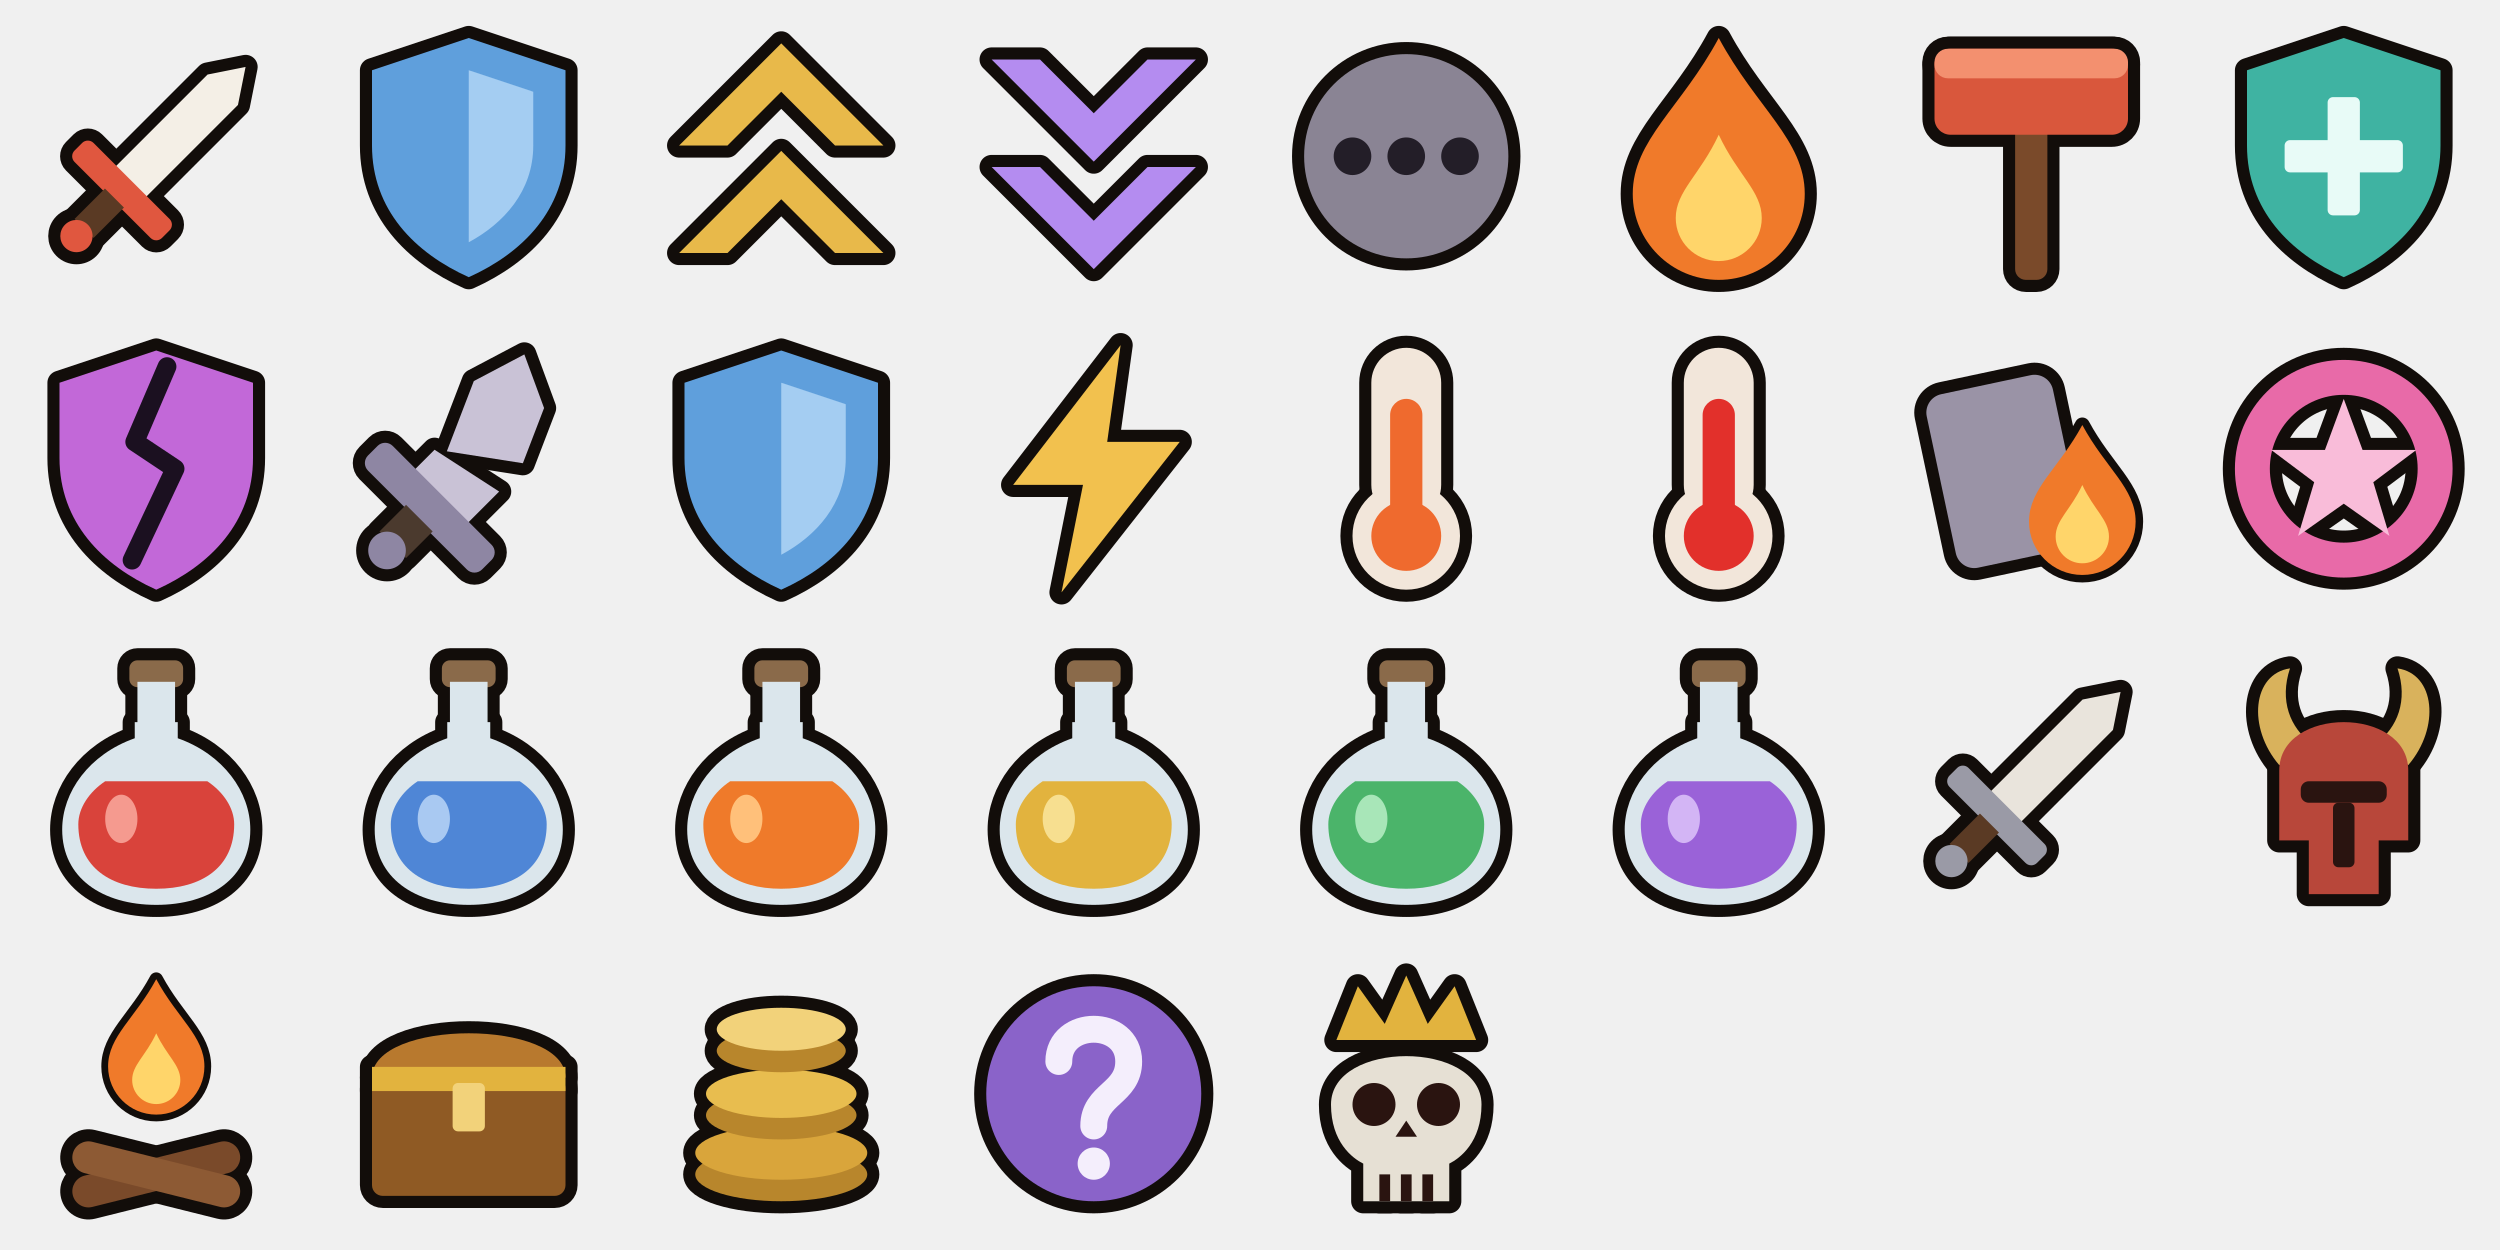
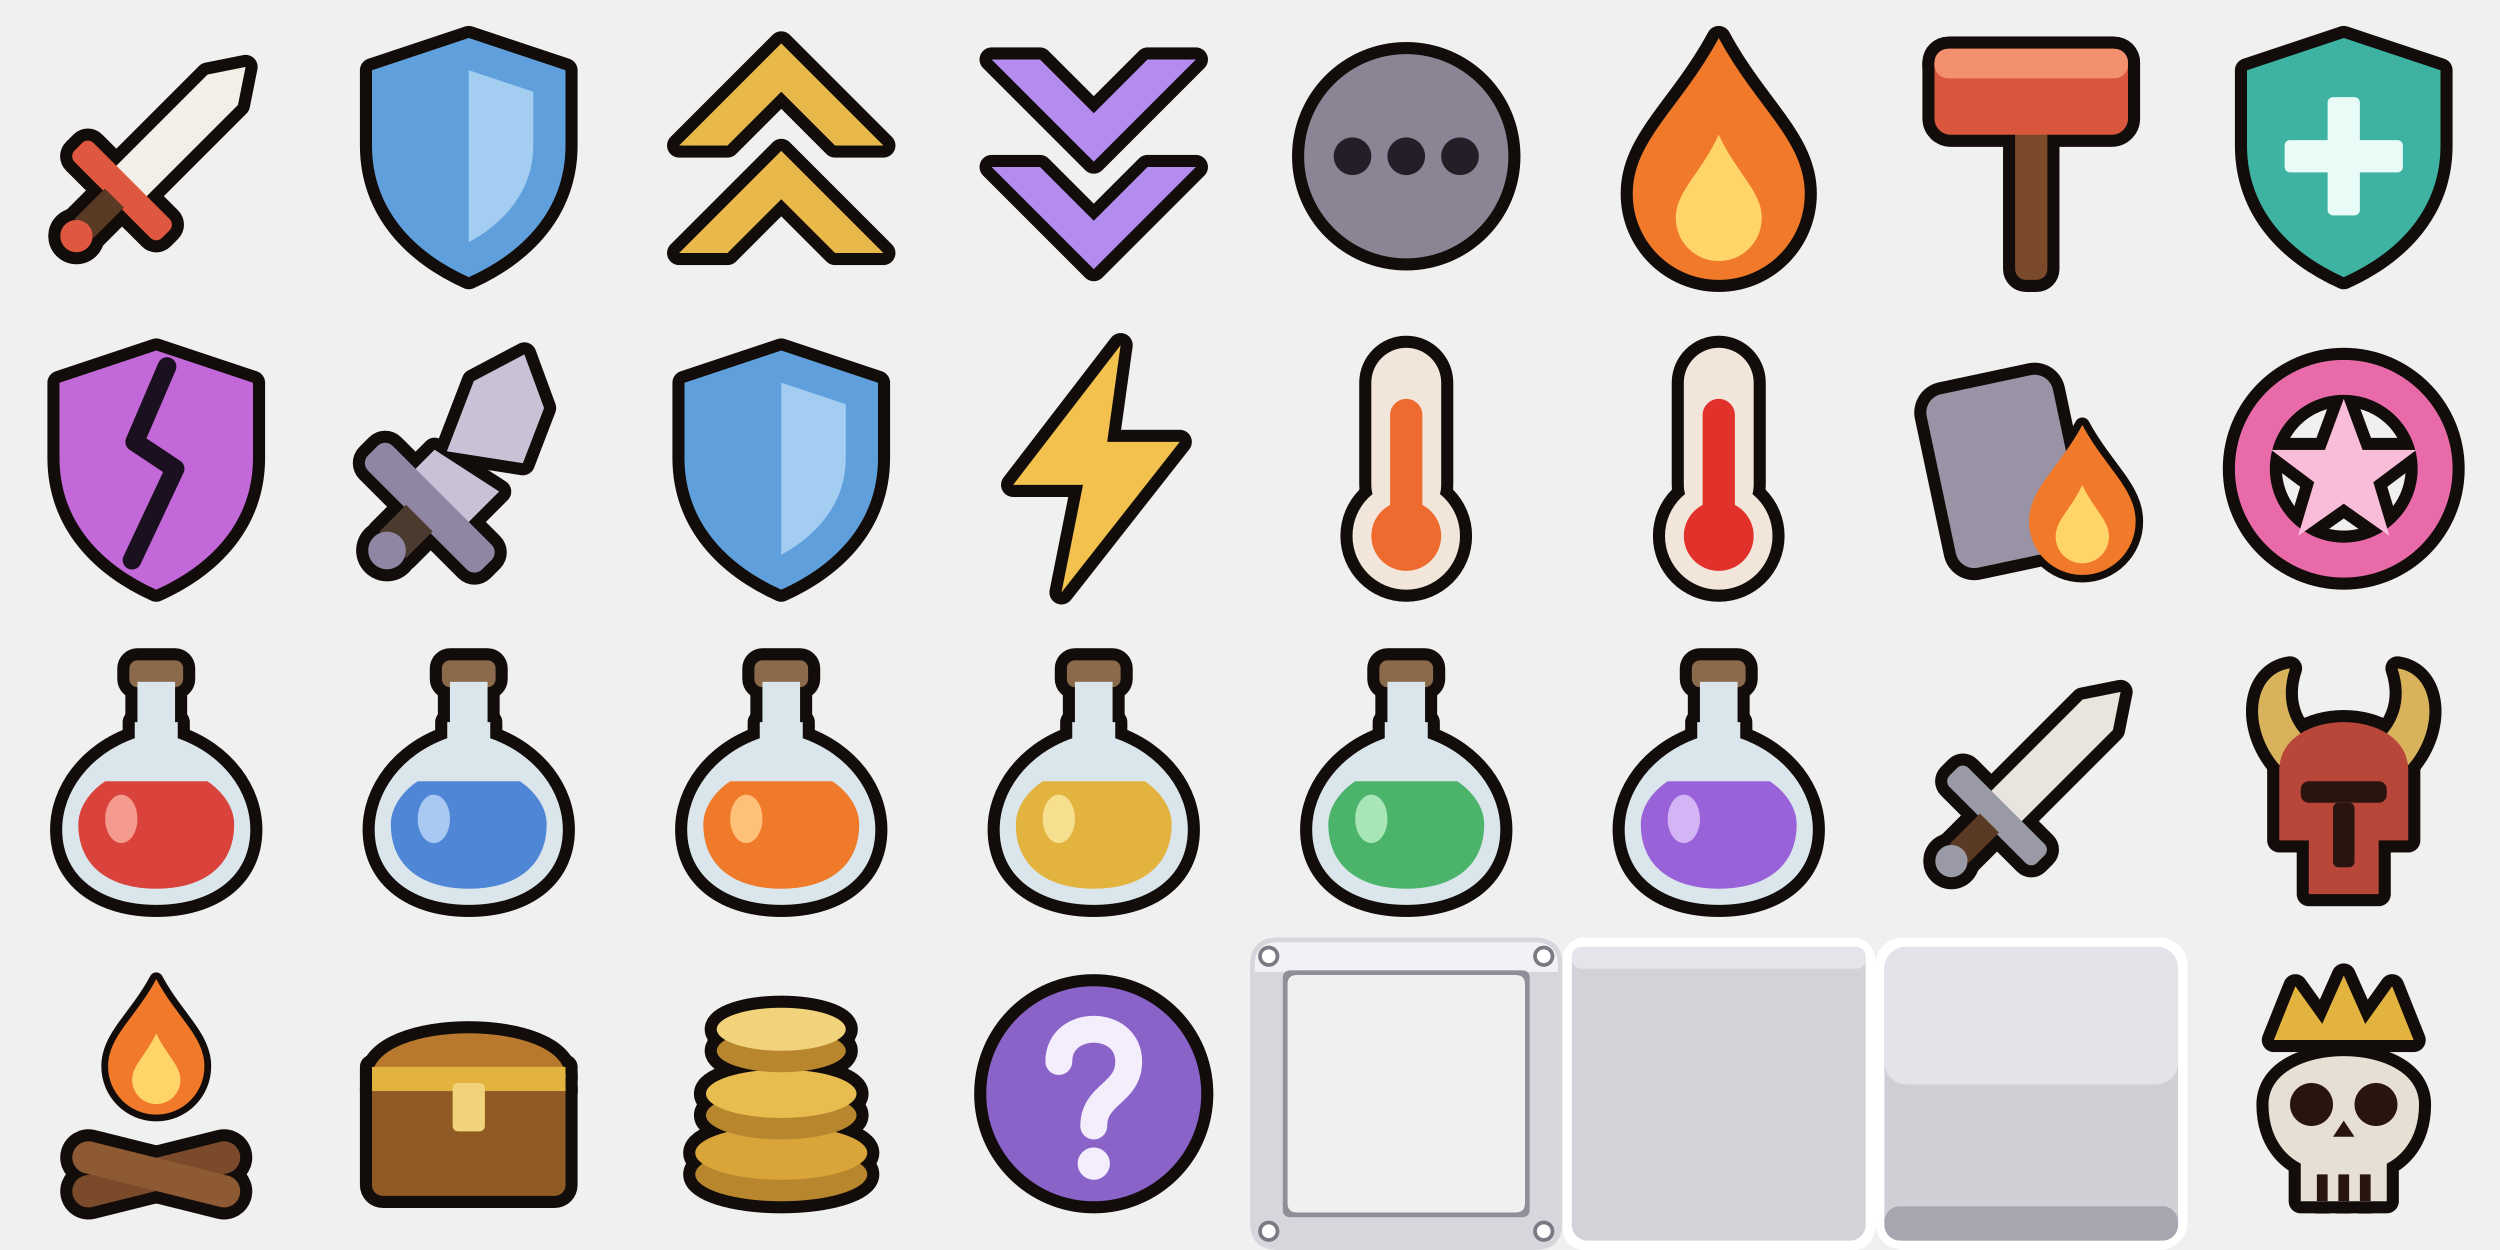
<svg xmlns="http://www.w3.org/2000/svg" width="1024" height="512" viewBox="0 0 1024 512">
  <g transform="translate(8.96 8.96) scale(1.1008)">
    <g transform="rotate(45 50 50)">
      <path d="M50 3 L58 15 L58 64 L42 64 L42 15 Z" fill="#120d0a" stroke="#120d0a" stroke-width="9" stroke-linejoin="round" stroke-linecap="round" />
      <rect x="27" y="63" width="46" height="10" rx="3" fill="#120d0a" stroke="#120d0a" stroke-width="9" stroke-linejoin="round" stroke-linecap="round" />
      <rect x="45" y="72" width="10" height="16" fill="#120d0a" stroke="#120d0a" stroke-width="9" stroke-linejoin="round" stroke-linecap="round" />
      <circle cx="50" cy="92" r="6" fill="#120d0a" stroke="#120d0a" stroke-width="9" stroke-linejoin="round" stroke-linecap="round" />
    </g>
    <g transform="rotate(45 50 50)">
      <path d="M50 3 L58 15 L58 64 L42 64 L42 15 Z" fill="#f4efe6" />
      <rect x="27" y="63" width="46" height="10" rx="3" fill="#e0573f" />
      <rect x="45" y="72" width="10" height="16" fill="#5a3a24" />
      <circle cx="50" cy="92" r="6" fill="#e0573f" />
    </g>
  </g>
  <g transform="translate(136.96 8.96) scale(1.1008)">
    <path d="M50 6 L86 18 L86 46 C86 70 70 86 50 95 C30 86 14 70 14 46 L14 18 Z" fill="#120d0a" stroke="#120d0a" stroke-width="9" stroke-linejoin="round" stroke-linecap="round" />
    <path d="M50 18 L74 26 L74 46 C74 63 63 75 50 82 Z" fill="#120d0a" stroke="#120d0a" stroke-width="9" stroke-linejoin="round" stroke-linecap="round" />
    <path d="M50 6 L86 18 L86 46 C86 70 70 86 50 95 C30 86 14 70 14 46 L14 18 Z" fill="#5f9fdc" />
    <path d="M50 18 L74 26 L74 46 C74 63 63 75 50 82 Z" fill="#a4cdf2" />
  </g>
  <g transform="translate(264.96 8.96) scale(1.1008)">
    <path d="M50 8 L88 46 L70 46 L50 26 L30 46 L12 46 Z" fill="#120d0a" stroke="#120d0a" stroke-width="9" stroke-linejoin="round" stroke-linecap="round" />
    <path d="M50 48 L88 86 L70 86 L50 66 L30 86 L12 86 Z" fill="#120d0a" stroke="#120d0a" stroke-width="9" stroke-linejoin="round" stroke-linecap="round" />
    <path d="M50 8 L88 46 L70 46 L50 26 L30 46 L12 46 Z" fill="#e8b94a" />
    <path d="M50 48 L88 86 L70 86 L50 66 L30 86 L12 86 Z" fill="#e8b94a" />
  </g>
  <g transform="translate(392.96 8.96) scale(1.1008)">
    <path d="M50 92 L88 54 L70 54 L50 74 L30 54 L12 54 Z" fill="#120d0a" stroke="#120d0a" stroke-width="9" stroke-linejoin="round" stroke-linecap="round" />
    <path d="M50 52 L88 14 L70 14 L50 34 L30 14 L12 14 Z" fill="#120d0a" stroke="#120d0a" stroke-width="9" stroke-linejoin="round" stroke-linecap="round" />
    <path d="M50 92 L88 54 L70 54 L50 74 L30 54 L12 54 Z" fill="#b48cf0" />
    <path d="M50 52 L88 14 L70 14 L50 34 L30 14 L12 14 Z" fill="#b48cf0" />
  </g>
  <g transform="translate(520.96 8.96) scale(1.1008)">
    <circle cx="50" cy="50" r="38" fill="#120d0a" stroke="#120d0a" stroke-width="9" stroke-linejoin="round" stroke-linecap="round" />
    <circle cx="30" cy="50" r="7" fill="#120d0a" stroke="#120d0a" stroke-width="9" stroke-linejoin="round" stroke-linecap="round" />
    <circle cx="50" cy="50" r="7" fill="#120d0a" stroke="#120d0a" stroke-width="9" stroke-linejoin="round" stroke-linecap="round" />
    <circle cx="70" cy="50" r="7" fill="#120d0a" stroke="#120d0a" stroke-width="9" stroke-linejoin="round" stroke-linecap="round" />
    <circle cx="50" cy="50" r="38" fill="#8a8494" />
    <circle cx="30" cy="50" r="7" fill="#231e28" />
    <circle cx="50" cy="50" r="7" fill="#231e28" />
    <circle cx="70" cy="50" r="7" fill="#231e28" />
  </g>
  <g transform="translate(648.96 8.96) scale(1.1008)">
    <path d="M50 6 C 36 32, 18 44, 18 64 a 32 32 0 0 0 64 0 C 82 44, 64 32, 50 6 Z" fill="#120d0a" stroke="#120d0a" stroke-width="9" stroke-linejoin="round" stroke-linecap="round" />
    <path d="M50 42 C 43 57, 34 63, 34 73 a 16 16 0 0 0 32 0 C 66 63, 57 57, 50 42 Z" fill="#120d0a" stroke="#120d0a" stroke-width="9" stroke-linejoin="round" stroke-linecap="round" />
    <path d="M50 6 C 36 32, 18 44, 18 64 a 32 32 0 0 0 64 0 C 82 44, 64 32, 50 6 Z" fill="#f07a2a" />
    <path d="M50 42 C 43 57, 34 63, 34 73 a 16 16 0 0 0 32 0 C 66 63, 57 57, 50 42 Z" fill="#ffd56a" />
  </g>
  <g transform="translate(776.96 8.96) scale(1.1008)">
    <rect x="44" y="34" width="12" height="62" rx="4" fill="#120d0a" stroke="#120d0a" stroke-width="9" stroke-linejoin="round" stroke-linecap="round" />
    <rect x="14" y="10" width="72" height="32" rx="6" fill="#120d0a" stroke="#120d0a" stroke-width="9" stroke-linejoin="round" stroke-linecap="round" />
    <rect x="14" y="10" width="72" height="11" rx="5" fill="#120d0a" stroke="#120d0a" stroke-width="9" stroke-linejoin="round" stroke-linecap="round" />
    <rect x="44" y="34" width="12" height="62" rx="4" fill="#7a4a2a" />
    <rect x="14" y="10" width="72" height="32" rx="6" fill="#d9573c" />
    <rect x="14" y="10" width="72" height="11" rx="5" fill="#f3906f" />
  </g>
  <g transform="translate(904.96 8.96) scale(1.1008)">
    <path d="M50 6 L86 18 L86 46 C86 70 70 86 50 95 C30 86 14 70 14 46 L14 18 Z" fill="#120d0a" stroke="#120d0a" stroke-width="9" stroke-linejoin="round" stroke-linecap="round" />
    <rect x="44" y="28" width="12" height="44" rx="2" fill="#120d0a" stroke="#120d0a" stroke-width="9" stroke-linejoin="round" stroke-linecap="round" />
    <rect x="28" y="44" width="44" height="12" rx="2" fill="#120d0a" stroke="#120d0a" stroke-width="9" stroke-linejoin="round" stroke-linecap="round" />
    <path d="M50 6 L86 18 L86 46 C86 70 70 86 50 95 C30 86 14 70 14 46 L14 18 Z" fill="#3fb3a2" />
    <rect x="44" y="28" width="12" height="44" rx="2" fill="#e8fbf7" />
    <rect x="28" y="44" width="44" height="12" rx="2" fill="#e8fbf7" />
  </g>
  <g transform="translate(8.96 136.96) scale(1.1008)">
    <path d="M50 6 L86 18 L86 46 C86 70 70 86 50 95 C30 86 14 70 14 46 L14 18 Z" fill="#120d0a" stroke="#120d0a" stroke-width="9" stroke-linejoin="round" stroke-linecap="round" />
    <path d="M54 12 L42 40 L57 50 L41 84" fill="none" stroke="#120d0a" stroke-width="16.0" stroke-linejoin="round" stroke-linecap="round" />
    <path d="M50 6 L86 18 L86 46 C86 70 70 86 50 95 C30 86 14 70 14 46 L14 18 Z" fill="#c268d8" />
    <path d="M54 12 L42 40 L57 50 L41 84" fill="none" stroke="#1b1020" stroke-width="7" stroke-linejoin="round" stroke-linecap="round" />
  </g>
  <g transform="translate(136.96 136.96) scale(1.1008)">
    <g transform="rotate(45 50 50)">
      <g transform="rotate(-24 50 40)">
        <path d="M50 2 L64 18 L64 40 L36 46 L36 18 Z" fill="#120d0a" stroke="#120d0a" stroke-width="9" stroke-linejoin="round" stroke-linecap="round" />
      </g>
      <path d="M36 54 L64 48 L64 66 L36 66 Z" fill="#120d0a" stroke="#120d0a" stroke-width="9" stroke-linejoin="round" stroke-linecap="round" />
      <rect x="20" y="64" width="60" height="13" rx="4" fill="#120d0a" stroke="#120d0a" stroke-width="9" stroke-linejoin="round" stroke-linecap="round" />
      <rect x="43" y="76" width="14" height="14" fill="#120d0a" stroke="#120d0a" stroke-width="9" stroke-linejoin="round" stroke-linecap="round" />
      <circle cx="50" cy="93" r="7" fill="#120d0a" stroke="#120d0a" stroke-width="9" stroke-linejoin="round" stroke-linecap="round" />
    </g>
    <g transform="rotate(45 50 50)">
      <g transform="rotate(-24 50 40)">
        <path d="M50 2 L64 18 L64 40 L36 46 L36 18 Z" fill="#c9c2d6" />
      </g>
      <path d="M36 54 L64 48 L64 66 L36 66 Z" fill="#c9c2d6" />
      <rect x="20" y="64" width="60" height="13" rx="4" fill="#8e86a3" />
      <rect x="43" y="76" width="14" height="14" fill="#4b3a2e" />
      <circle cx="50" cy="93" r="7" fill="#8e86a3" />
    </g>
  </g>
  <g transform="translate(264.96 136.96) scale(1.1008)">
    <path d="M50 6 L86 18 L86 46 C86 70 70 86 50 95 C30 86 14 70 14 46 L14 18 Z" fill="#120d0a" stroke="#120d0a" stroke-width="9" stroke-linejoin="round" stroke-linecap="round" />
    <path d="M50 18 L74 26 L74 46 C74 63 63 75 50 82 Z" fill="#120d0a" stroke="#120d0a" stroke-width="9" stroke-linejoin="round" stroke-linecap="round" />
    <path d="M50 6 L86 18 L86 46 C86 70 70 86 50 95 C30 86 14 70 14 46 L14 18 Z" fill="#5f9fdc" />
    <path d="M50 18 L74 26 L74 46 C74 63 63 75 50 82 Z" fill="#a4cdf2" />
  </g>
  <g transform="translate(392.96 136.96) scale(1.1008)">
    <path d="M60 4 L20 56 L46 56 L38 96 L82 40 L55 40 Z" fill="#120d0a" stroke="#120d0a" stroke-width="9" stroke-linejoin="round" stroke-linecap="round" />
    <path d="M60 4 L20 56 L46 56 L38 96 L82 40 L55 40 Z" fill="#f2c14e" />
  </g>
  <g transform="translate(520.96 136.96) scale(1.1008)">
    <rect x="37" y="5" width="26" height="64" rx="13" fill="#120d0a" stroke="#120d0a" stroke-width="9" stroke-linejoin="round" stroke-linecap="round" />
    <circle cx="50" cy="75" r="20" fill="#120d0a" stroke="#120d0a" stroke-width="9" stroke-linejoin="round" stroke-linecap="round" />
    <rect x="44" y="24" width="12" height="50" rx="6" fill="#120d0a" stroke="#120d0a" stroke-width="9" stroke-linejoin="round" stroke-linecap="round" />
    <circle cx="50" cy="75" r="13" fill="#120d0a" stroke="#120d0a" stroke-width="9" stroke-linejoin="round" stroke-linecap="round" />
    <rect x="37" y="5" width="26" height="64" rx="13" fill="#f2e6da" />
    <circle cx="50" cy="75" r="20" fill="#f2e6da" />
    <rect x="44" y="24" width="12" height="50" rx="6" fill="#ef6a2e" />
    <circle cx="50" cy="75" r="13" fill="#ef6a2e" />
  </g>
  <g transform="translate(648.96 136.96) scale(1.1008)">
    <rect x="37" y="5" width="26" height="64" rx="13" fill="#120d0a" stroke="#120d0a" stroke-width="9" stroke-linejoin="round" stroke-linecap="round" />
    <circle cx="50" cy="75" r="20" fill="#120d0a" stroke="#120d0a" stroke-width="9" stroke-linejoin="round" stroke-linecap="round" />
    <rect x="44" y="24" width="12" height="50" rx="6" fill="#120d0a" stroke="#120d0a" stroke-width="9" stroke-linejoin="round" stroke-linecap="round" />
    <circle cx="50" cy="75" r="13" fill="#120d0a" stroke="#120d0a" stroke-width="9" stroke-linejoin="round" stroke-linecap="round" />
    <rect x="37" y="5" width="26" height="64" rx="13" fill="#f2e6da" />
    <circle cx="50" cy="75" r="20" fill="#f2e6da" />
    <rect x="44" y="24" width="12" height="50" rx="6" fill="#e2302b" />
    <circle cx="50" cy="75" r="13" fill="#e2302b" />
  </g>
  <g transform="translate(776.96 136.96) scale(1.1008)">
    <rect x="16" y="18" width="48" height="66" rx="7" fill="#120d0a" transform="rotate(-12 40 51)" stroke="#120d0a" stroke-width="9" stroke-linejoin="round" stroke-linecap="round" />
    <g transform="translate(38 30) scale(0.62)">
      <path d="M50 6 C 36 32, 18 44, 18 64 a 32 32 0 0 0 64 0 C 82 44, 64 32, 50 6 Z" fill="#120d0a" stroke="#120d0a" stroke-width="9" stroke-linejoin="round" stroke-linecap="round" />
      <path d="M50 42 C 43 57, 34 63, 34 73 a 16 16 0 0 0 32 0 C 66 63, 57 57, 50 42 Z" fill="#120d0a" stroke="#120d0a" stroke-width="9" stroke-linejoin="round" stroke-linecap="round" />
    </g>
    <rect x="16" y="18" width="48" height="66" rx="7" fill="#9a93a6" transform="rotate(-12 40 51)" />
    <g transform="translate(38 30) scale(0.62)">
      <path d="M50 6 C 36 32, 18 44, 18 64 a 32 32 0 0 0 64 0 C 82 44, 64 32, 50 6 Z" fill="#f07a2a" />
      <path d="M50 42 C 43 57, 34 63, 34 73 a 16 16 0 0 0 32 0 C 66 63, 57 57, 50 42 Z" fill="#ffd56a" />
    </g>
  </g>
  <g transform="translate(904.96 136.96) scale(1.1008)">
    <circle cx="50" cy="50" r="34" fill="none" stroke="#120d0a" stroke-width="22.0" stroke-linejoin="round" stroke-linecap="round" />
    <path d="M50 24 L57 43 L77 43 L61 55 L67 75 L50 63 L33 75 L39 55 L23 43 L43 43 Z" fill="#120d0a" stroke="#120d0a" stroke-width="9" stroke-linejoin="round" stroke-linecap="round" />
    <circle cx="50" cy="50" r="34" fill="none" stroke="#e86aa8" stroke-width="13" />
    <path d="M50 24 L57 43 L77 43 L61 55 L67 75 L50 63 L33 75 L39 55 L23 43 L43 43 Z" fill="#f9bcd9" />
  </g>
  <g transform="translate(8.96 264.96) scale(1.1008)">
    <rect x="40" y="5" width="20" height="10" rx="3" fill="#120d0a" stroke="#120d0a" stroke-width="9" stroke-linejoin="round" stroke-linecap="round" />
    <rect x="43" y="13" width="14" height="17" fill="#120d0a" stroke="#120d0a" stroke-width="9" stroke-linejoin="round" stroke-linecap="round" />
    <path d="M42 28 L58 28 L58 34 C75 40 85 54 85 68 C85 86 70 96 50 96 C30 96 15 86 15 68 C15 54 25 40 42 34 Z" fill="#120d0a" stroke="#120d0a" stroke-width="9" stroke-linejoin="round" stroke-linecap="round" />
    <path d="M21 66 C21 60 25 54 31 50 L69 50 C75 54 79 60 79 66 C79 82 67 90 50 90 C33 90 21 82 21 66 Z" fill="#120d0a" stroke="#120d0a" stroke-width="9" stroke-linejoin="round" stroke-linecap="round" />
    <ellipse cx="37" cy="64" rx="6" ry="9" fill="#120d0a" stroke="#120d0a" stroke-width="9" stroke-linejoin="round" stroke-linecap="round" />
    <rect x="40" y="5" width="20" height="10" rx="3" fill="#8a6a4a" />
    <rect x="43" y="13" width="14" height="17" fill="#dbe6ec" />
    <path d="M42 28 L58 28 L58 34 C75 40 85 54 85 68 C85 86 70 96 50 96 C30 96 15 86 15 68 C15 54 25 40 42 34 Z" fill="#dbe6ec" />
    <path d="M21 66 C21 60 25 54 31 50 L69 50 C75 54 79 60 79 66 C79 82 67 90 50 90 C33 90 21 82 21 66 Z" fill="#d9433b" />
    <ellipse cx="37" cy="64" rx="6" ry="9" fill="#f59a8f" />
  </g>
  <g transform="translate(136.96 264.96) scale(1.1008)">
    <rect x="40" y="5" width="20" height="10" rx="3" fill="#120d0a" stroke="#120d0a" stroke-width="9" stroke-linejoin="round" stroke-linecap="round" />
    <rect x="43" y="13" width="14" height="17" fill="#120d0a" stroke="#120d0a" stroke-width="9" stroke-linejoin="round" stroke-linecap="round" />
    <path d="M42 28 L58 28 L58 34 C75 40 85 54 85 68 C85 86 70 96 50 96 C30 96 15 86 15 68 C15 54 25 40 42 34 Z" fill="#120d0a" stroke="#120d0a" stroke-width="9" stroke-linejoin="round" stroke-linecap="round" />
    <path d="M21 66 C21 60 25 54 31 50 L69 50 C75 54 79 60 79 66 C79 82 67 90 50 90 C33 90 21 82 21 66 Z" fill="#120d0a" stroke="#120d0a" stroke-width="9" stroke-linejoin="round" stroke-linecap="round" />
    <ellipse cx="37" cy="64" rx="6" ry="9" fill="#120d0a" stroke="#120d0a" stroke-width="9" stroke-linejoin="round" stroke-linecap="round" />
    <rect x="40" y="5" width="20" height="10" rx="3" fill="#8a6a4a" />
    <rect x="43" y="13" width="14" height="17" fill="#dbe6ec" />
    <path d="M42 28 L58 28 L58 34 C75 40 85 54 85 68 C85 86 70 96 50 96 C30 96 15 86 15 68 C15 54 25 40 42 34 Z" fill="#dbe6ec" />
    <path d="M21 66 C21 60 25 54 31 50 L69 50 C75 54 79 60 79 66 C79 82 67 90 50 90 C33 90 21 82 21 66 Z" fill="#4f86d6" />
    <ellipse cx="37" cy="64" rx="6" ry="9" fill="#a9c9f2" />
  </g>
  <g transform="translate(264.96 264.96) scale(1.1008)">
    <rect x="40" y="5" width="20" height="10" rx="3" fill="#120d0a" stroke="#120d0a" stroke-width="9" stroke-linejoin="round" stroke-linecap="round" />
    <rect x="43" y="13" width="14" height="17" fill="#120d0a" stroke="#120d0a" stroke-width="9" stroke-linejoin="round" stroke-linecap="round" />
    <path d="M42 28 L58 28 L58 34 C75 40 85 54 85 68 C85 86 70 96 50 96 C30 96 15 86 15 68 C15 54 25 40 42 34 Z" fill="#120d0a" stroke="#120d0a" stroke-width="9" stroke-linejoin="round" stroke-linecap="round" />
    <path d="M21 66 C21 60 25 54 31 50 L69 50 C75 54 79 60 79 66 C79 82 67 90 50 90 C33 90 21 82 21 66 Z" fill="#120d0a" stroke="#120d0a" stroke-width="9" stroke-linejoin="round" stroke-linecap="round" />
    <ellipse cx="37" cy="64" rx="6" ry="9" fill="#120d0a" stroke="#120d0a" stroke-width="9" stroke-linejoin="round" stroke-linecap="round" />
    <rect x="40" y="5" width="20" height="10" rx="3" fill="#8a6a4a" />
    <rect x="43" y="13" width="14" height="17" fill="#dbe6ec" />
    <path d="M42 28 L58 28 L58 34 C75 40 85 54 85 68 C85 86 70 96 50 96 C30 96 15 86 15 68 C15 54 25 40 42 34 Z" fill="#dbe6ec" />
    <path d="M21 66 C21 60 25 54 31 50 L69 50 C75 54 79 60 79 66 C79 82 67 90 50 90 C33 90 21 82 21 66 Z" fill="#ef7a2a" />
    <ellipse cx="37" cy="64" rx="6" ry="9" fill="#ffc07a" />
  </g>
  <g transform="translate(392.96 264.96) scale(1.1008)">
    <rect x="40" y="5" width="20" height="10" rx="3" fill="#120d0a" stroke="#120d0a" stroke-width="9" stroke-linejoin="round" stroke-linecap="round" />
    <rect x="43" y="13" width="14" height="17" fill="#120d0a" stroke="#120d0a" stroke-width="9" stroke-linejoin="round" stroke-linecap="round" />
    <path d="M42 28 L58 28 L58 34 C75 40 85 54 85 68 C85 86 70 96 50 96 C30 96 15 86 15 68 C15 54 25 40 42 34 Z" fill="#120d0a" stroke="#120d0a" stroke-width="9" stroke-linejoin="round" stroke-linecap="round" />
    <path d="M21 66 C21 60 25 54 31 50 L69 50 C75 54 79 60 79 66 C79 82 67 90 50 90 C33 90 21 82 21 66 Z" fill="#120d0a" stroke="#120d0a" stroke-width="9" stroke-linejoin="round" stroke-linecap="round" />
    <ellipse cx="37" cy="64" rx="6" ry="9" fill="#120d0a" stroke="#120d0a" stroke-width="9" stroke-linejoin="round" stroke-linecap="round" />
    <rect x="40" y="5" width="20" height="10" rx="3" fill="#8a6a4a" />
    <rect x="43" y="13" width="14" height="17" fill="#dbe6ec" />
    <path d="M42 28 L58 28 L58 34 C75 40 85 54 85 68 C85 86 70 96 50 96 C30 96 15 86 15 68 C15 54 25 40 42 34 Z" fill="#dbe6ec" />
    <path d="M21 66 C21 60 25 54 31 50 L69 50 C75 54 79 60 79 66 C79 82 67 90 50 90 C33 90 21 82 21 66 Z" fill="#e2b33e" />
    <ellipse cx="37" cy="64" rx="6" ry="9" fill="#f7df90" />
  </g>
  <g transform="translate(520.96 264.96) scale(1.1008)">
    <rect x="40" y="5" width="20" height="10" rx="3" fill="#120d0a" stroke="#120d0a" stroke-width="9" stroke-linejoin="round" stroke-linecap="round" />
    <rect x="43" y="13" width="14" height="17" fill="#120d0a" stroke="#120d0a" stroke-width="9" stroke-linejoin="round" stroke-linecap="round" />
    <path d="M42 28 L58 28 L58 34 C75 40 85 54 85 68 C85 86 70 96 50 96 C30 96 15 86 15 68 C15 54 25 40 42 34 Z" fill="#120d0a" stroke="#120d0a" stroke-width="9" stroke-linejoin="round" stroke-linecap="round" />
    <path d="M21 66 C21 60 25 54 31 50 L69 50 C75 54 79 60 79 66 C79 82 67 90 50 90 C33 90 21 82 21 66 Z" fill="#120d0a" stroke="#120d0a" stroke-width="9" stroke-linejoin="round" stroke-linecap="round" />
    <ellipse cx="37" cy="64" rx="6" ry="9" fill="#120d0a" stroke="#120d0a" stroke-width="9" stroke-linejoin="round" stroke-linecap="round" />
    <rect x="40" y="5" width="20" height="10" rx="3" fill="#8a6a4a" />
    <rect x="43" y="13" width="14" height="17" fill="#dbe6ec" />
    <path d="M42 28 L58 28 L58 34 C75 40 85 54 85 68 C85 86 70 96 50 96 C30 96 15 86 15 68 C15 54 25 40 42 34 Z" fill="#dbe6ec" />
    <path d="M21 66 C21 60 25 54 31 50 L69 50 C75 54 79 60 79 66 C79 82 67 90 50 90 C33 90 21 82 21 66 Z" fill="#4bb46a" />
    <ellipse cx="37" cy="64" rx="6" ry="9" fill="#a8e6b8" />
  </g>
  <g transform="translate(648.96 264.96) scale(1.1008)">
    <rect x="40" y="5" width="20" height="10" rx="3" fill="#120d0a" stroke="#120d0a" stroke-width="9" stroke-linejoin="round" stroke-linecap="round" />
    <rect x="43" y="13" width="14" height="17" fill="#120d0a" stroke="#120d0a" stroke-width="9" stroke-linejoin="round" stroke-linecap="round" />
    <path d="M42 28 L58 28 L58 34 C75 40 85 54 85 68 C85 86 70 96 50 96 C30 96 15 86 15 68 C15 54 25 40 42 34 Z" fill="#120d0a" stroke="#120d0a" stroke-width="9" stroke-linejoin="round" stroke-linecap="round" />
    <path d="M21 66 C21 60 25 54 31 50 L69 50 C75 54 79 60 79 66 C79 82 67 90 50 90 C33 90 21 82 21 66 Z" fill="#120d0a" stroke="#120d0a" stroke-width="9" stroke-linejoin="round" stroke-linecap="round" />
    <ellipse cx="37" cy="64" rx="6" ry="9" fill="#120d0a" stroke="#120d0a" stroke-width="9" stroke-linejoin="round" stroke-linecap="round" />
    <rect x="40" y="5" width="20" height="10" rx="3" fill="#8a6a4a" />
    <rect x="43" y="13" width="14" height="17" fill="#dbe6ec" />
    <path d="M42 28 L58 28 L58 34 C75 40 85 54 85 68 C85 86 70 96 50 96 C30 96 15 86 15 68 C15 54 25 40 42 34 Z" fill="#dbe6ec" />
    <path d="M21 66 C21 60 25 54 31 50 L69 50 C75 54 79 60 79 66 C79 82 67 90 50 90 C33 90 21 82 21 66 Z" fill="#9a62d8" />
    <ellipse cx="37" cy="64" rx="6" ry="9" fill="#d3b5f5" />
  </g>
  <g transform="translate(776.96 264.96) scale(1.1008)">
    <g transform="rotate(45 50 50)">
      <path d="M50 3 L58 15 L58 64 L42 64 L42 15 Z" fill="#120d0a" stroke="#120d0a" stroke-width="9" stroke-linejoin="round" stroke-linecap="round" />
      <rect x="27" y="63" width="46" height="10" rx="3" fill="#120d0a" stroke="#120d0a" stroke-width="9" stroke-linejoin="round" stroke-linecap="round" />
      <rect x="45" y="72" width="10" height="16" fill="#120d0a" stroke="#120d0a" stroke-width="9" stroke-linejoin="round" stroke-linecap="round" />
      <circle cx="50" cy="92" r="6" fill="#120d0a" stroke="#120d0a" stroke-width="9" stroke-linejoin="round" stroke-linecap="round" />
    </g>
    <g transform="rotate(45 50 50)">
      <path d="M50 3 L58 15 L58 64 L42 64 L42 15 Z" fill="#e9e4dc" />
      <rect x="27" y="63" width="46" height="10" rx="3" fill="#9a9aa6" />
      <rect x="45" y="72" width="10" height="16" fill="#5a3a24" />
      <circle cx="50" cy="92" r="6" fill="#9a9aa6" />
    </g>
  </g>
  <g transform="translate(904.96 264.96) scale(1.1008)">
    <path d="M26 44 C14 30 16 10 30 8 C26 20 30 30 38 36 Z" fill="#120d0a" stroke="#120d0a" stroke-width="9" stroke-linejoin="round" stroke-linecap="round" />
    <path d="M74 44 C86 30 84 10 70 8 C74 20 70 30 62 36 Z" fill="#120d0a" stroke="#120d0a" stroke-width="9" stroke-linejoin="round" stroke-linecap="round" />
    <path d="M26 46 C26 22 74 22 74 46 L74 72 L63 72 L63 92 L37 92 L37 72 L26 72 Z" fill="#120d0a" stroke="#120d0a" stroke-width="9" stroke-linejoin="round" stroke-linecap="round" />
    <rect x="34" y="50" width="32" height="8" rx="3" fill="#120d0a" stroke="#120d0a" stroke-width="9" stroke-linejoin="round" stroke-linecap="round" />
    <rect x="46" y="58" width="8" height="24" rx="2" fill="#120d0a" stroke="#120d0a" stroke-width="9" stroke-linejoin="round" stroke-linecap="round" />
    <path d="M26 44 C14 30 16 10 30 8 C26 20 30 30 38 36 Z" fill="#d9b25c" />
    <path d="M74 44 C86 30 84 10 70 8 C74 20 70 30 62 36 Z" fill="#d9b25c" />
    <path d="M26 46 C26 22 74 22 74 46 L74 72 L63 72 L63 92 L37 92 L37 72 L26 72 Z" fill="#b8473a" />
    <rect x="34" y="50" width="32" height="8" rx="3" fill="#2a1410" />
    <rect x="46" y="58" width="8" height="24" rx="2" fill="#2a1410" />
  </g>
  <g transform="translate(8.96 392.96) scale(1.1008)">
    <rect x="18" y="74" width="64" height="12" rx="6" fill="#120d0a" transform="rotate(-14 50 80)" stroke="#120d0a" stroke-width="9" stroke-linejoin="round" stroke-linecap="round" />
    <rect x="18" y="74" width="64" height="12" rx="6" fill="#120d0a" transform="rotate(14 50 80)" stroke="#120d0a" stroke-width="9" stroke-linejoin="round" stroke-linecap="round" />
    <g transform="translate(22 4) scale(0.56)">
      <path d="M50 6 C 36 32, 18 44, 18 64 a 32 32 0 0 0 64 0 C 82 44, 64 32, 50 6 Z" fill="#120d0a" stroke="#120d0a" stroke-width="9" stroke-linejoin="round" stroke-linecap="round" />
      <path d="M50 42 C 43 57, 34 63, 34 73 a 16 16 0 0 0 32 0 C 66 63, 57 57, 50 42 Z" fill="#120d0a" stroke="#120d0a" stroke-width="9" stroke-linejoin="round" stroke-linecap="round" />
    </g>
    <rect x="18" y="74" width="64" height="12" rx="6" fill="#7a4a2a" transform="rotate(-14 50 80)" />
    <rect x="18" y="74" width="64" height="12" rx="6" fill="#8d5a34" transform="rotate(14 50 80)" />
    <g transform="translate(22 4) scale(0.56)">
      <path d="M50 6 C 36 32, 18 44, 18 64 a 32 32 0 0 0 64 0 C 82 44, 64 32, 50 6 Z" fill="#f07a2a" />
      <path d="M50 42 C 43 57, 34 63, 34 73 a 16 16 0 0 0 32 0 C 66 63, 57 57, 50 42 Z" fill="#ffd56a" />
    </g>
  </g>
  <g transform="translate(136.96 392.96) scale(1.1008)">
    <path d="M14 44 C14 22 86 22 86 44 Z" fill="#120d0a" stroke="#120d0a" stroke-width="9" stroke-linejoin="round" stroke-linecap="round" />
    <rect x="14" y="44" width="72" height="44" rx="4" fill="#120d0a" stroke="#120d0a" stroke-width="9" stroke-linejoin="round" stroke-linecap="round" />
    <rect x="14" y="40" width="72" height="9" fill="#120d0a" stroke="#120d0a" stroke-width="9" stroke-linejoin="round" stroke-linecap="round" />
    <rect x="44" y="46" width="12" height="18" rx="2" fill="#120d0a" stroke="#120d0a" stroke-width="9" stroke-linejoin="round" stroke-linecap="round" />
    <path d="M14 44 C14 22 86 22 86 44 Z" fill="#b8792e" />
    <rect x="14" y="44" width="72" height="44" rx="4" fill="#8f5a24" />
    <rect x="14" y="40" width="72" height="9" fill="#e2b33e" />
    <rect x="44" y="46" width="12" height="18" rx="2" fill="#f2d27a" />
  </g>
  <g transform="translate(264.96 392.96) scale(1.1008)">
    <ellipse cx="50" cy="80" rx="32" ry="10" fill="#120d0a" stroke="#120d0a" stroke-width="9" stroke-linejoin="round" stroke-linecap="round" />
    <ellipse cx="50" cy="72" rx="32" ry="10" fill="#120d0a" stroke="#120d0a" stroke-width="9" stroke-linejoin="round" stroke-linecap="round" />
    <ellipse cx="50" cy="58" rx="28" ry="9" fill="#120d0a" stroke="#120d0a" stroke-width="9" stroke-linejoin="round" stroke-linecap="round" />
    <ellipse cx="50" cy="50" rx="28" ry="9" fill="#120d0a" stroke="#120d0a" stroke-width="9" stroke-linejoin="round" stroke-linecap="round" />
    <ellipse cx="50" cy="34" rx="24" ry="8" fill="#120d0a" stroke="#120d0a" stroke-width="9" stroke-linejoin="round" stroke-linecap="round" />
    <ellipse cx="50" cy="26" rx="24" ry="8" fill="#120d0a" stroke="#120d0a" stroke-width="9" stroke-linejoin="round" stroke-linecap="round" />
    <ellipse cx="50" cy="80" rx="32" ry="10" fill="#b8862c" />
    <ellipse cx="50" cy="72" rx="32" ry="10" fill="#d9a53b" />
    <ellipse cx="50" cy="58" rx="28" ry="9" fill="#b8862c" />
    <ellipse cx="50" cy="50" rx="28" ry="9" fill="#e8bd4f" />
    <ellipse cx="50" cy="34" rx="24" ry="8" fill="#b8862c" />
    <ellipse cx="50" cy="26" rx="24" ry="8" fill="#f2d27a" />
  </g>
  <g transform="translate(392.96 392.96) scale(1.1008)">
    <circle cx="50" cy="50" r="40" fill="#120d0a" stroke="#120d0a" stroke-width="9" stroke-linejoin="round" stroke-linecap="round" />
    <path d="M37 38 C37 22 63 22 63 38 C63 50 50 50 50 62" fill="none" stroke="#120d0a" stroke-width="19.0" stroke-linecap="round" stroke-linejoin="round" />
    <circle cx="50" cy="76" r="6" fill="#120d0a" stroke="#120d0a" stroke-width="9" stroke-linejoin="round" stroke-linecap="round" />
    <circle cx="50" cy="50" r="40" fill="#8a63c9" />
    <path d="M37 38 C37 22 63 22 63 38 C63 50 50 50 50 62" fill="none" stroke="#f4eefc" stroke-width="10" stroke-linecap="round" stroke-linejoin="round" />
    <circle cx="50" cy="76" r="6" fill="#f4eefc" />
  </g>
-   <g transform="translate(520.96 392.96) scale(1.1008)">
+   <g transform="translate(512 384) scale(1.28)">
+     <path fill-rule="evenodd" fill="#d6d6dc" d="M9 0 H91 Q100 0 100 9 V91 Q100 100 91 100 H9 Q0 100 0 91 V9 Q0 0 9 0 Z M15 12 H85 Q88 12 88 15 V85 Q88 88 85 88 H15 Q12 88 12 85 V15 Q12 12 15 12 Z" />
+     <path fill="#f2f2f6" d="M9 1.5 H91 Q98.5 1.5 98.5 9 V11 H1.5 V9 Q1.5 1.5 9 1.5 Z" />
+     <path fill-rule="evenodd" fill="#8f8f99" d="M13 10.5 H87 Q89.5 10.5 89.5 13 V87 Q89.5 89.5 87 89.5 H13 Q10.5 89.5 10.5 87 V13 Q10.5 10.5 13 10.5 Z M15 12 H85 Q88 12 88 15 V85 Q88 88 85 88 H15 Q12 88 12 85 V15 Q12 12 15 12 Z" />
+     <circle cx="6" cy="6" r="3.4" fill="#7a7a84" />
+     <circle cx="94" cy="6" r="3.4" fill="#7a7a84" />
+     <circle cx="6" cy="94" r="3.4" fill="#7a7a84" />
+     <circle cx="94" cy="94" r="3.4" fill="#7a7a84" />
+     <circle cx="6" cy="6" r="2.2" fill="#ffffff" />
+     <circle cx="94" cy="6" r="2.2" fill="#ffffff" />
+     <circle cx="6" cy="94" r="2.2" fill="#ffffff" />
+     <circle cx="94" cy="94" r="2.2" fill="#ffffff" />
+   </g>
+   <g transform="translate(640 384) scale(1.28)">
+     <rect x="0" y="0" width="100" height="100" rx="7" fill="#ffffff" />
+     <rect x="3" y="3" width="94" height="94" rx="5" fill="#d2d2d8" />
+     <rect x="3" y="3" width="94" height="7" rx="3" fill="#e4e4ea" />
+   </g>
+   <g transform="translate(768 384) scale(1.28)">
+     <rect x="0" y="0" width="100" height="100" rx="9" fill="#ffffff" />
+     <rect x="3" y="3" width="94" height="94" rx="7" fill="#cfcfd6" />
+     <rect x="3" y="3" width="94" height="44" rx="7" fill="#e3e3e9" />
+     <rect x="3" y="86" width="94" height="11" rx="5" fill="#a6a6b0" />
+   </g>
+   <g transform="translate(904.96 392.96) scale(1.1008)">
    <path d="M24 30 L32 10 L42 24 L50 6 L58 24 L68 10 L76 30 Z" fill="#120d0a" stroke="#120d0a" stroke-width="9" stroke-linejoin="round" stroke-linecap="round" />
    <path d="M22 54 C22 30 78 30 78 54 C78 68 70 74 66 76 L66 90 L34 90 L34 76 C30 74 22 68 22 54 Z" fill="#120d0a" stroke="#120d0a" stroke-width="9" stroke-linejoin="round" stroke-linecap="round" />
    <circle cx="38" cy="54" r="8" fill="#120d0a" stroke="#120d0a" stroke-width="9" stroke-linejoin="round" stroke-linecap="round" />
    <circle cx="62" cy="54" r="8" fill="#120d0a" stroke="#120d0a" stroke-width="9" stroke-linejoin="round" stroke-linecap="round" />
    <path d="M46 66 L50 60 L54 66 Z" fill="#120d0a" stroke="#120d0a" stroke-width="9" stroke-linejoin="round" stroke-linecap="round" />
    <rect x="40" y="80" width="4" height="10" fill="#120d0a" stroke="#120d0a" stroke-width="9" stroke-linejoin="round" stroke-linecap="round" />
    <rect x="48" y="80" width="4" height="10" fill="#120d0a" stroke="#120d0a" stroke-width="9" stroke-linejoin="round" stroke-linecap="round" />
    <rect x="56" y="80" width="4" height="10" fill="#120d0a" stroke="#120d0a" stroke-width="9" stroke-linejoin="round" stroke-linecap="round" />
    <path d="M24 30 L32 10 L42 24 L50 6 L58 24 L68 10 L76 30 Z" fill="#e2b33e" />
    <path d="M22 54 C22 30 78 30 78 54 C78 68 70 74 66 76 L66 90 L34 90 L34 76 C30 74 22 68 22 54 Z" fill="#e6e0d4" />
    <circle cx="38" cy="54" r="8" fill="#2a1410" />
    <circle cx="62" cy="54" r="8" fill="#2a1410" />
    <path d="M46 66 L50 60 L54 66 Z" fill="#2a1410" />
    <rect x="40" y="80" width="4" height="10" fill="#2a1410" />
    <rect x="48" y="80" width="4" height="10" fill="#2a1410" />
    <rect x="56" y="80" width="4" height="10" fill="#2a1410" />
  </g>
</svg>
